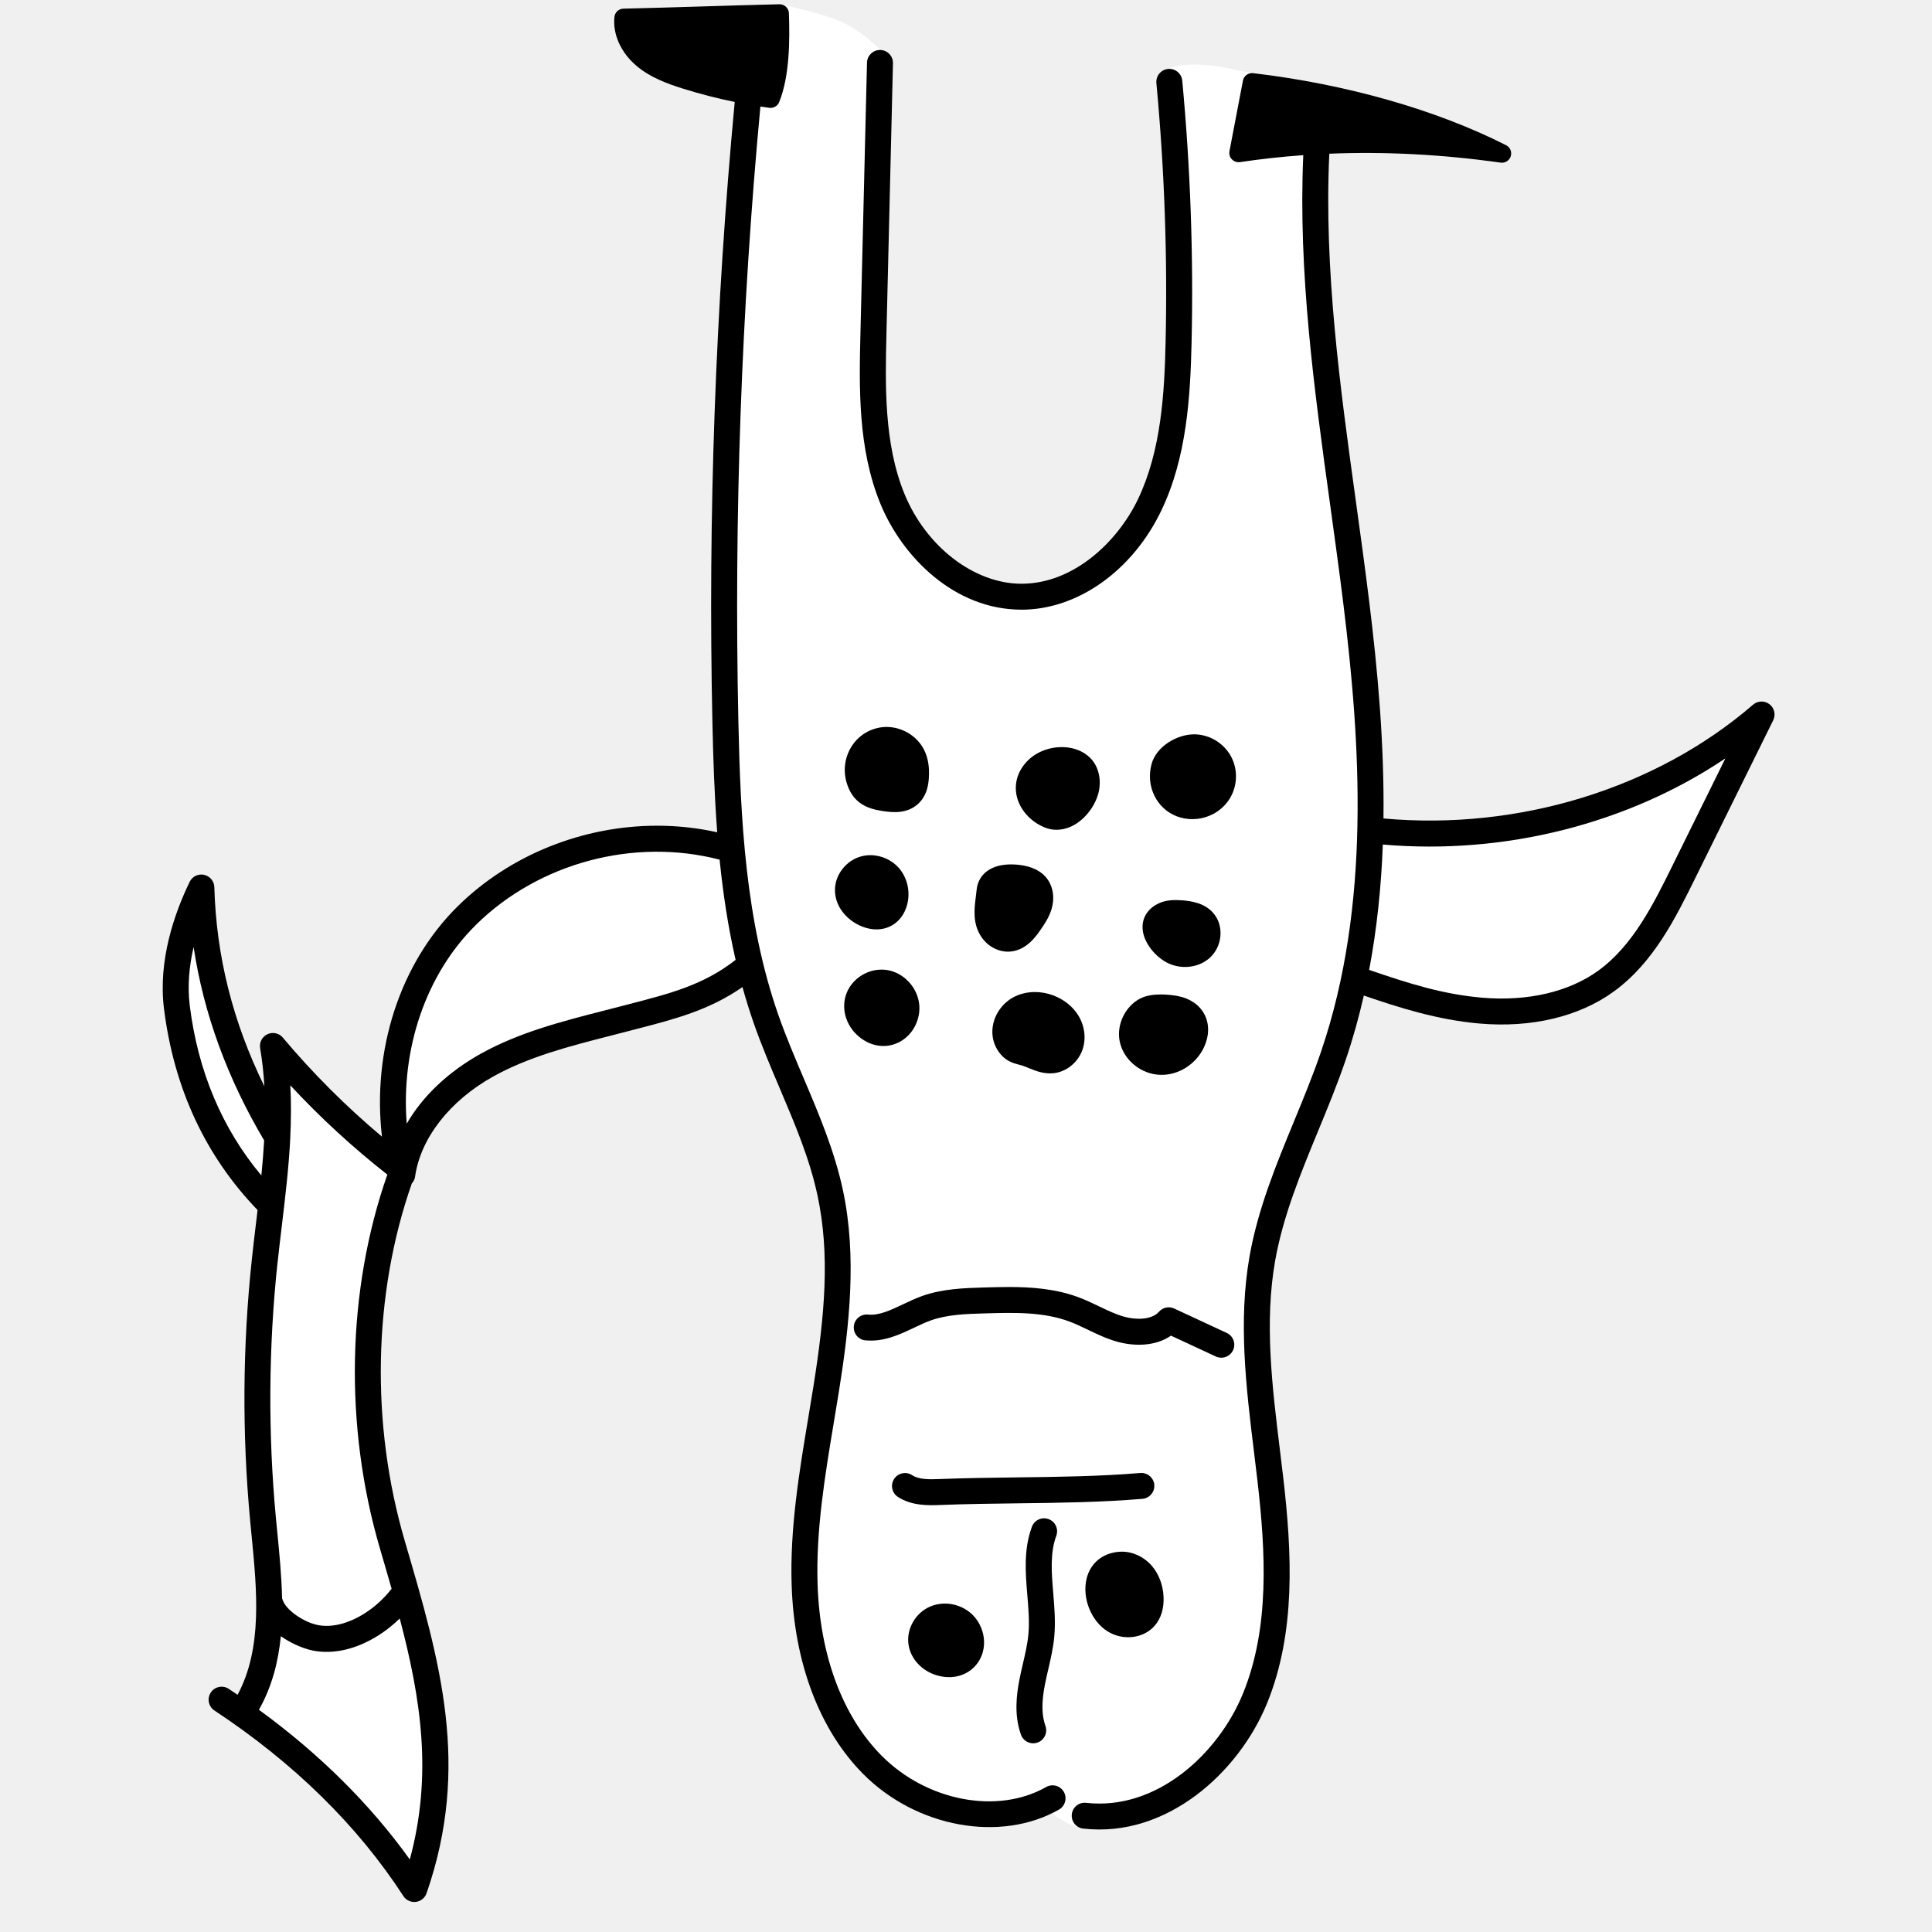
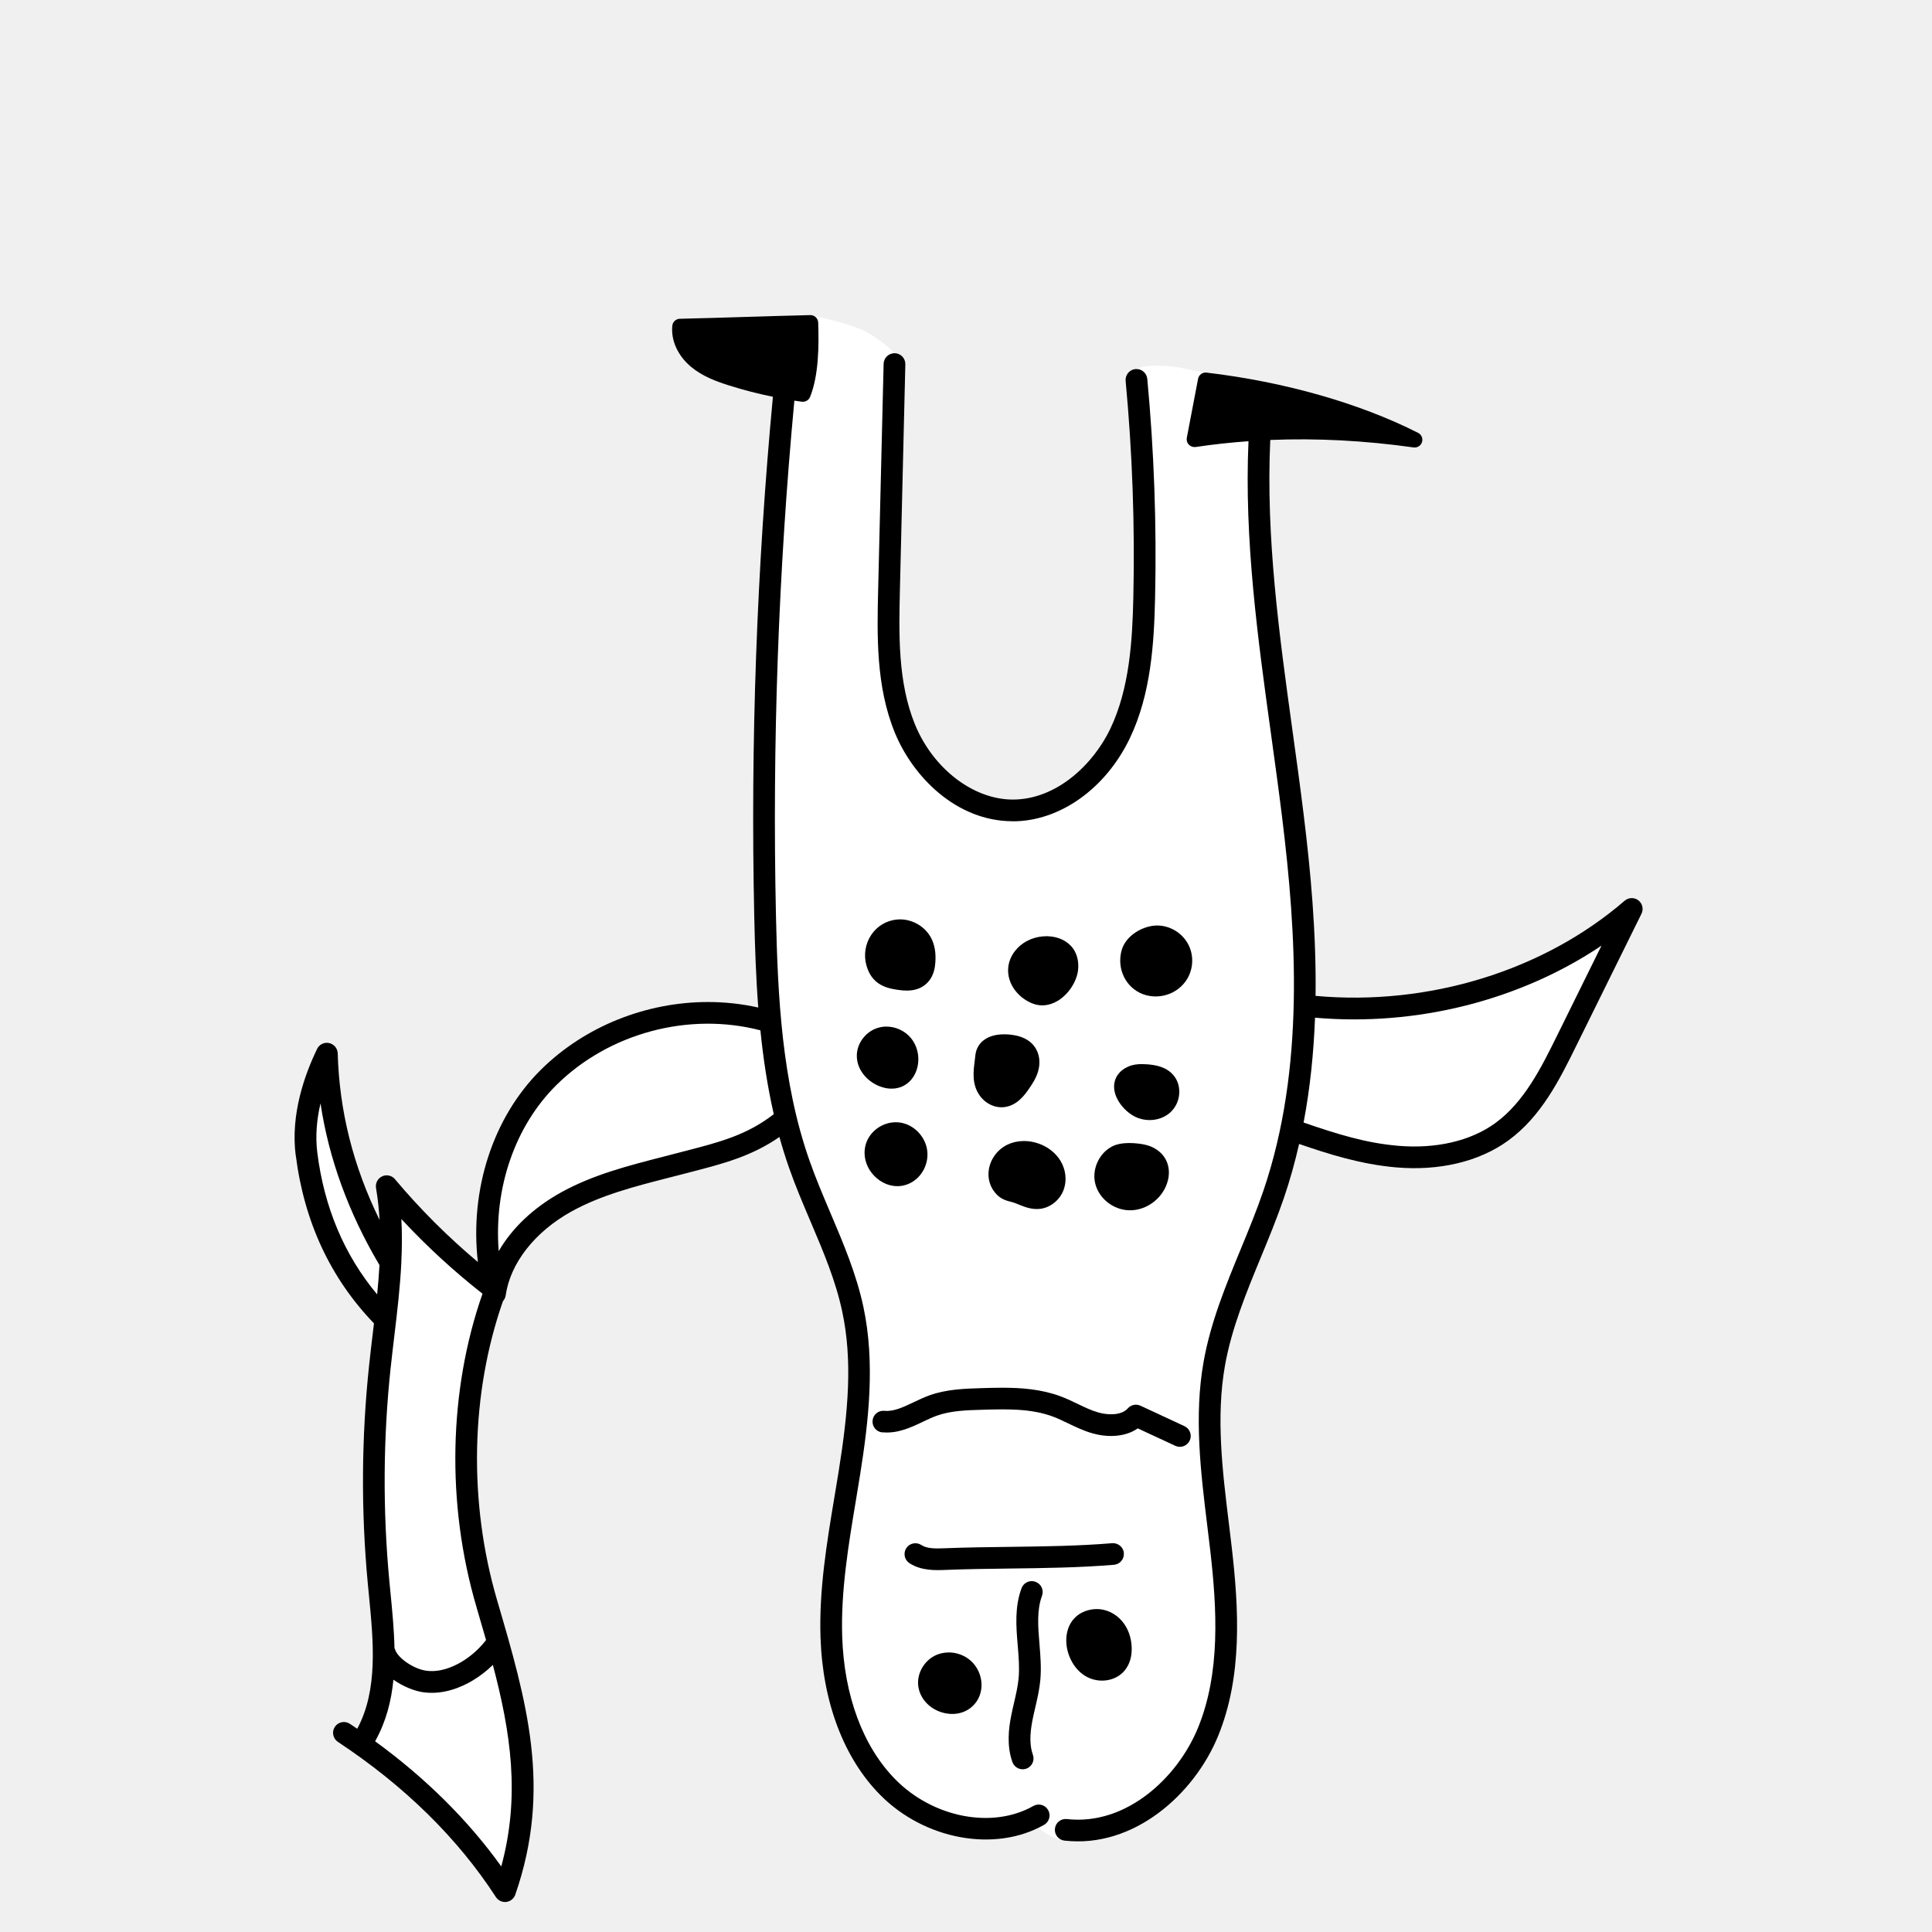
- <svg xmlns="http://www.w3.org/2000/svg" version="1.1" viewBox="0 0 595 595">
+ <svg xmlns="http://www.w3.org/2000/svg" id="Layer_1" version="1.1" viewBox="0 0 595 595">
  <defs>
    <style>
      .st0 {
        fill: #fff;
      }
    </style>
  </defs>
  <g id="white">
-     <path class="st0" d="M50.51,310.71c3.07,24.49,12.77,45.31,28.81,61.95-.15,1.23-.29,2.46-.44,3.7-.46,3.84-.92,7.68-1.33,11.55-2.85,26.67-3.02,53.74-.51,80.44.14,1.44.28,2.89.42,4.34,1.68,17.17,3.41,34.92-4.29,49.25-.9-.61-1.81-1.22-2.72-1.82-1.84-1.22-4.32-.71-5.54,1.13-1.22,1.84-.71,4.32,1.13,5.54,24.53,16.21,44.11,35.44,58.19,57.15.83,1.28,2.32,1.97,3.84,1.79,1.52-.18,2.79-1.22,3.3-2.66,13.6-39.2,4.2-71.29-6.69-108.44-10.59-36.12-9.78-76.1,2.15-110.17.53-.58.9-1.3,1.01-2.12,1.68-11.83,10.69-23.36,24.1-30.83,10.9-6.07,23.52-9.31,35.72-12.44,1.71-.44,3.42-.88,5.12-1.32l3.22-.84c11.93-3.08,22.4-5.8,32.66-12.92,1.05,3.81,2.23,7.59,3.54,11.34,2.36,6.72,5.17,13.33,7.89,19.73,4.77,11.23,9.28,21.83,11.7,33.22,3.84,18.04,2.25,36.58-1.31,58.87-.5,3.14-1.03,6.29-1.55,9.43-2.8,16.78-5.69,34.13-5.13,51.56.77,23.97,8.59,44.63,22.01,58.17,15.78,15.92,40.44,20.88,58.33,12.04,2.26,2.09,5.18,3.69,8.51,4.54.3.12.62.21.96.25.11.01.22.02.32.03,1.41.27,2.87.44,4.39.44,1.37,0,2.71-.13,4-.35,21.86-1.87,40.16-19.78,47.88-38.69,8.92-21.85,7.68-46.29,5-69.45-.34-2.96-.7-5.92-1.07-8.89-2.35-19.22-4.78-39.1-1.42-58.03,2.42-13.68,7.9-26.98,13.2-39.84,2.94-7.12,5.97-14.49,8.51-21.93,2.23-6.54,4.07-13.17,5.59-19.84,10.7,3.68,22.63,7.49,35.63,8.62,15.96,1.39,30.62-2.09,41.28-9.81,12.29-8.89,19.12-22.73,25.15-34.95l24.02-48.64c.84-1.71.37-3.77-1.14-4.93-.72-.56-1.58-.84-2.45-.84-.93,0-1.87.33-2.62.97-29.89,25.83-72.25,38.83-113.82,35.04.29-23.14-1.81-45.86-4.4-66.88-1.26-10.28-2.71-20.72-4.1-30.81-4.85-35.08-9.85-71.34-8.18-107.03,17.12-.7,34.77.21,52.76,2.75,1.38.2,2.7-.64,3.12-1.97.42-1.33-.19-2.77-1.43-3.4-20.5-10.39-46.55-18.02-73.76-21.66h0s-9.29-1.4-9.29-1.4c0,0-5.87-1.82-13.63-1.76-4.8.04-7.4,1.32-7.4,1.32-2.2.21-3.81,2.16-3.61,4.36,2.48,26.41,3.44,53.25,2.84,79.77-.35,15.55-1.33,33.4-8.52,48.41-6.2,12.94-19.7,26.01-35.87,26-14.52,0-29.33-11.36-36.01-27.62-6.38-15.54-5.94-33.69-5.56-49.7l2-82.97c.05-2.21-1.69-4.04-3.9-4.09,0,0-6.37-6.79-14.22-9.56-6.12-2.16-12.94-3.69-15.66-4.26-.35-.16-.74-.25-1.15-.25-.02,0-.04,0-.07,0-8.07.19-16.22.44-24.1.68-7.83.24-15.94.49-23.94.67-1.44.03-2.63,1.13-2.78,2.57-.55,5.42,2.05,11.1,6.95,15.18,4.12,3.43,9.18,5.32,14.02,6.84,5.27,1.66,10.65,3.05,16.08,4.15-5.94,63.26-8.26,127.51-6.87,191.01.24,11.12.61,22.49,1.48,33.91-6.09-1.36-12.29-2.03-18.5-2.03-22.61,0-45.16,8.81-61.39,24.79-17.86,17.59-26.43,44.42-23.36,70.97-11.02-9.26-21.26-19.47-30.52-30.49-.78-.93-1.91-1.43-3.06-1.43-.57,0-1.14.12-1.68.37-1.64.76-2.56,2.52-2.26,4.3.67,3.93,1.08,7.84,1.31,11.76-9.75-19.89-14.81-40.08-15.41-61.34-.05-1.84-1.36-3.41-3.16-3.8-.28-.06-.56-.09-.84-.09-1.51,0-2.92.85-3.6,2.25-4.64,9.58-9.78,24.13-7.91,39.08Z" />
+     <path class="st0" d="M91.08,355.75c2.57,20.48,10.68,37.89,24.09,51.81-.13,1.03-.24,2.06-.37,3.09-.38,3.21-.77,6.42-1.11,9.66-2.38,22.3-2.53,44.94-.43,67.27.12,1.2.23,2.42.35,3.63,1.4,14.36,2.85,29.2-3.59,41.19-.75-.51-1.51-1.02-2.27-1.52-1.54-1.02-3.61-.59-4.63.94s-.59,3.61.94,4.63c20.51,13.56,36.89,29.64,48.66,47.79.69,1.07,1.94,1.65,3.21,1.5,1.27-.15,2.33-1.02,2.76-2.22,11.37-32.78,3.51-59.62-5.59-90.68-8.86-30.21-8.18-63.64,1.8-92.13.44-.49.75-1.09.84-1.77,1.4-9.89,8.94-19.53,20.15-25.78,9.12-5.08,19.67-7.79,29.87-10.4,1.43-.37,2.86-.74,4.28-1.1l2.69-.7c9.98-2.58,18.73-4.85,27.31-10.8.88,3.19,1.86,6.35,2.96,9.48,1.97,5.62,4.32,11.15,6.6,16.5,3.99,9.39,7.76,18.26,9.78,27.78,3.21,15.09,1.88,30.59-1.1,49.23-.42,2.63-.86,5.26-1.3,7.89-2.34,14.03-4.76,28.54-4.29,43.12.64,20.05,7.18,37.32,18.41,48.65,13.2,13.31,33.82,17.46,48.78,10.07,1.89,1.75,4.33,3.09,7.12,3.8.25.1.52.18.8.21.09,0,.18.02.27.03,1.18.23,2.4.37,3.67.37,1.15,0,2.27-.11,3.35-.29,18.28-1.56,33.58-16.54,40.04-32.35,7.46-18.27,6.42-38.71,4.18-58.08-.28-2.48-.59-4.95-.89-7.43-1.97-16.07-4-32.7-1.19-48.53,2.02-11.44,6.61-22.56,11.04-33.32,2.46-5.95,4.99-12.12,7.12-18.34,1.86-5.47,3.4-11.01,4.67-16.59,8.95,3.08,18.92,6.26,29.8,7.21,13.35,1.16,25.61-1.75,34.52-8.2,10.28-7.43,15.99-19.01,21.03-29.23l20.09-40.68c.7-1.43.31-3.15-.95-4.12-.6-.47-1.32-.7-2.05-.7-.78,0-1.56.28-2.19.81-25,21.6-60.42,32.47-95.18,29.3.24-19.35-1.51-38.35-3.68-55.93-1.05-8.6-2.27-17.33-3.43-25.77-4.06-29.34-8.24-59.66-6.84-89.5,14.32-.59,29.08.18,44.12,2.3,1.15.17,2.26-.54,2.61-1.65.35-1.11-.16-2.32-1.2-2.84-17.14-8.69-38.93-15.07-61.68-18.11h0l-7.77-1.17s-4.91-1.52-11.4-1.47c-4.01.03-6.19,1.1-6.19,1.1-1.84.18-3.19,1.81-3.02,3.65,2.07,22.09,2.88,44.53,2.37,66.71-.29,13-1.11,27.93-7.12,40.48-5.18,10.82-16.47,21.75-30,21.74-12.14,0-24.53-9.5-30.11-23.1-5.34-13-4.97-28.17-4.65-41.56l1.67-69.38c.04-1.85-1.41-3.38-3.26-3.42,0,0-5.33-5.68-11.89-7.99-5.12-1.81-10.82-3.09-13.1-3.56-.29-.13-.62-.21-.96-.21h-.06c-6.75.16-13.56.37-20.15.57-6.55.2-13.33.41-20.02.56-1.2.03-2.2.94-2.32,2.15-.46,4.53,1.71,9.28,5.81,12.69,3.45,2.87,7.68,4.45,11.72,5.72,4.41,1.39,8.91,2.55,13.45,3.47-4.97,52.9-6.91,106.63-5.75,159.73.2,9.3.51,18.81,1.24,28.36-5.09-1.14-10.28-1.7-15.47-1.7-18.91,0-37.77,7.37-51.34,20.73-14.94,14.71-22.1,37.15-19.54,59.35-9.22-7.74-17.78-16.28-25.52-25.5-.65-.78-1.6-1.2-2.56-1.2-.48,0-.95.1-1.4.31-1.37.64-2.14,2.11-1.89,3.6.56,3.29.9,6.56,1.1,9.83-8.15-16.63-12.38-33.52-12.89-51.3-.04-1.54-1.14-2.85-2.64-3.18-.23-.05-.47-.08-.7-.08-1.26,0-2.44.71-3.01,1.88-3.88,8.01-8.18,20.18-6.61,32.68l.03.05Z" />
  </g>
  <g id="Black">
    <g>
-       <path d="M314.58,187.77h0c17.28,0,34.19-11.99,43.08-30.55,7.88-16.44,8.93-35.3,9.31-51.68.61-26.83-.36-53.98-2.87-80.7-.21-2.2-2.17-3.82-4.36-3.61-2.2.21-3.81,2.16-3.61,4.36,2.48,26.41,3.44,53.25,2.84,79.77-.35,15.55-1.33,33.4-8.52,48.41-6.2,12.94-19.7,26.01-35.87,26-14.52,0-29.33-11.36-36.01-27.62-6.38-15.54-5.94-33.69-5.56-49.7l2-82.97c.05-2.21-1.69-4.04-3.9-4.09-.03,0-.07,0-.1,0-2.16,0-3.94,1.73-4,3.9l-2.01,82.97c-.41,16.8-.87,35.84,6.16,52.93,6.66,16.21,22.67,32.57,43.41,32.57Z" />
-       <path d="M381.86,49.93c6.41-.96,12.91-1.67,19.51-2.14-1.6,36.16,3.41,72.51,8.28,107.69,1.39,10.07,2.83,20.47,4.09,30.7,5.25,42.68,8.54,92.41-6.89,137.68-2.46,7.21-5.44,14.46-8.33,21.47-5.46,13.25-11.11,26.96-13.68,41.49-3.56,20.11-1.06,40.59,1.36,60.4.36,2.95.72,5.89,1.06,8.83,2.55,22.1,3.78,45.33-4.46,65.51-7.59,18.59-26.62,36.11-48.29,33.66-2.2-.26-4.18,1.33-4.42,3.52-.25,2.19,1.33,4.18,3.52,4.42,25.62,2.91,47.87-17.21,56.6-38.58,8.92-21.85,7.68-46.29,5-69.45-.34-2.96-.7-5.92-1.07-8.89-2.35-19.22-4.78-39.1-1.42-58.03,2.42-13.68,7.9-26.98,13.2-39.84,2.94-7.12,5.97-14.49,8.51-21.93,2.23-6.54,4.07-13.17,5.59-19.84,10.7,3.68,22.63,7.49,35.63,8.62,15.96,1.39,30.62-2.09,41.28-9.81,12.29-8.89,19.12-22.73,25.15-34.95l24.02-48.64c.84-1.71.37-3.77-1.14-4.93-.72-.56-1.58-.84-2.45-.84-.93,0-1.87.33-2.62.97-29.89,25.83-72.25,38.83-113.82,35.04.29-23.14-1.81-45.86-4.4-66.88-1.26-10.28-2.71-20.72-4.1-30.81-4.85-35.08-9.85-71.34-8.18-107.03,17.12-.7,34.77.21,52.76,2.75,1.38.2,2.7-.64,3.12-1.97.42-1.33-.19-2.77-1.43-3.4-21.54-10.92-49.21-18.8-77.91-22.19-.11-.01-.23-.02-.34-.02-1.35,0-2.54.96-2.8,2.32l-4.15,21.73c-.17.91.1,1.85.75,2.51.64.67,1.57.99,2.48.85ZM425.87,260.09c37.49,3.29,75.6-6.43,105.5-26.53l-16.47,33.36c-5.62,11.38-11.99,24.28-22.67,32.01-9.1,6.59-21.85,9.54-35.9,8.32-11.71-1.02-21.95-4.17-34.67-8.55,2.43-12.81,3.72-25.75,4.21-38.61Z" />
-       <path d="M345.52,477.87c-.28,0-.56.01-.83.03-5.11.39-8.86,3.47-10.04,8.23-1.47,5.94,1.36,13.09,6.43,16.27,4.79,3.01,11.22,2.21,14.62-1.83,1.9-2.25,2.81-5.3,2.64-8.82-.17-3.62-1.44-6.98-3.57-9.47-2.4-2.8-5.81-4.41-9.26-4.41Z" />
-       <path d="M290.98,493.86c-1.58,0-3.16.31-4.62.95-4.37,1.93-7.15,6.7-6.61,11.34.59,5.1,4.9,9.3,10.5,10.2,5.13.83,9.76-1.49,11.82-5.9h0c2.09-4.5.8-10.22-3.06-13.61-2.23-1.95-5.14-2.99-8.02-2.99Z" />
-       <path d="M322.92,467.84c-.46-.17-.92-.25-1.38-.25-1.63,0-3.16,1-3.75,2.62-2.57,6.99-1.98,14.15-1.4,21.08.35,4.2.68,8.16.33,11.99-.27,2.97-.96,5.92-1.68,9.04-.39,1.67-.79,3.39-1.12,5.13-.83,4.29-1.68,10.69.51,16.79.75,2.08,3.04,3.15,5.12,2.41,2.08-.75,3.16-3.04,2.41-5.12-1.16-3.23-1.22-7.22-.19-12.56.31-1.6.67-3.17,1.06-4.84.75-3.25,1.54-6.61,1.86-10.12.41-4.53.04-9.03-.32-13.38-.53-6.34-1.02-12.33.94-17.66.76-2.07-.3-4.37-2.37-5.13Z" />
-       <path d="M355.5,457.3c-.17-2.09-1.92-3.67-3.98-3.67-.11,0-.22,0-.34.01-12.53,1.04-25.35,1.2-37.76,1.35-7.84.1-15.95.19-23.96.51-3.47.14-6.51.15-8.55-1.19-1.85-1.21-4.33-.69-5.54,1.15-1.21,1.85-.69,4.33,1.15,5.54,4.35,2.85,9.7,2.63,13.25,2.49,7.9-.32,15.95-.41,23.74-.51,12.54-.15,25.51-.31,38.32-1.38,2.2-.18,3.84-2.12,3.65-4.32Z" />
-       <path d="M266.52,412.78c5.61.57,10.58-1.79,14.96-3.87,1.77-.84,3.44-1.64,5.1-2.23,5.12-1.85,10.96-2.03,16.6-2.19,8.86-.26,18.02-.54,26.16,2.5,1.88.7,3.72,1.58,5.67,2.52,2.86,1.37,5.81,2.79,9.07,3.7,5.09,1.42,11.72,1.51,16.54-1.87l13.82,6.42c2.01.93,4.38.06,5.31-1.94.93-2,.06-4.38-1.94-5.31l-16.19-7.52c-1.61-.75-3.52-.35-4.69.99-2.2,2.5-6.97,2.57-10.71,1.53-2.59-.72-5.1-1.93-7.76-3.2-2.02-.97-4.11-1.97-6.33-2.8-6.98-2.6-14.38-3.15-21.42-3.15-2.65,0-5.26.08-7.77.15-5.98.18-12.75.38-19.08,2.67-2.02.73-3.95,1.65-5.81,2.53-3.77,1.79-7.33,3.49-10.71,3.14-2.2-.23-4.16,1.37-4.38,3.57-.23,2.2,1.37,4.16,3.57,4.38Z" />
-       <path d="M344.84,320.75c1.17,5.7,6.57,10.12,12.55,10.27,5.56.16,10.93-3.26,13.39-8.46,1.65-3.49,1.71-7.19.16-10.16-1.51-2.9-4.5-4.96-8.19-5.64-1.13-.21-3.1-.5-5.25-.5s-4.54.3-6.42,1.29c-4.61,2.42-7.29,8.1-6.24,13.2Z" />
-       <path d="M324.29,306.52c-1.82-.67-3.71-1-5.57-1-2.12,0-4.19.44-6.04,1.31-3.57,1.68-6.21,5.12-6.89,8.99-.62,3.51.45,6.96,2.94,9.47,1.69,1.71,3.67,2.22,5.11,2.6.27.07.55.14.82.22.64.2,1.35.49,2.1.8,2.1.86,4.71,1.93,7.76,1.6,0,0,0,0,0,0,3.91-.42,7.46-3.3,8.83-7.15,1.21-3.41.74-7.38-1.26-10.63-1.71-2.78-4.49-4.99-7.81-6.21Z" />
-       <path d="M265.29,319.85c4.13,2.97,9.13,3.06,13.05.22,3.25-2.35,5.12-6.5,4.77-10.58-.47-5.34-4.76-9.97-10-10.76-.55-.08-1.09-.12-1.63-.12-4.89,0-9.53,3.25-11,7.94-1.5,4.8.44,10.15,4.81,13.3Z" />
-       <path d="M267.65,286c5.07,1.03,9.52-1.4,11.34-6.19,1.55-4.06.81-8.82-1.86-12.13-2.22-2.74-5.63-4.31-9.06-4.31-.97,0-1.93.12-2.88.38-4.49,1.22-7.87,5.43-8.04,10-.23,6.28,5.15,11.15,10.49,12.23Z" />
-       <path d="M271.75,249.76c2.7.41,8.31,1.27,11.93-3.18,0,0,0,0,0,0,1.85-2.27,2.24-5.01,2.37-6.88.25-3.49-.24-6.39-1.51-8.87-2.16-4.22-6.76-6.95-11.5-6.95-.43,0-.86.02-1.29.07-3.74.4-7.11,2.42-9.24,5.55-2.24,3.3-2.92,7.41-1.85,11.28,1.86,6.71,6.64,8.31,11.08,8.98Z" />
-       <path d="M303.64,268.55c-1.67,1.38-2.66,3.29-2.87,5.52-.06.67-.15,1.36-.24,2.06-.47,3.67-1.06,8.23,1.64,12.32,2.07,3.14,5.65,4.95,9.13,4.59,4.91-.49,7.84-4.77,9.25-6.82,1.14-1.67,2.56-3.74,3.31-6.3.98-3.31.52-6.63-1.24-9.11-1.82-2.55-4.86-4.06-9.05-4.49-.68-.07-1.42-.11-2.19-.11-2.58,0-5.53.51-7.75,2.34Z" />
-       <path d="M372.65,294.91c3.8-3.5,4.34-9.69,1.17-13.52-2.67-3.23-6.7-3.9-9.92-4.13-.61-.04-1.24-.07-1.87-.07-1.66,0-3.38.21-5.06.97-3.25,1.46-5.11,4.15-5.1,7.38.01,4.7,4.21,9.47,8.1,11.2,4.31,1.92,9.4,1.18,12.67-1.82Z" />
-       <path d="M338.62,242.41c.3-2.9-.34-5.64-1.81-7.73-1.97-2.8-5.4-4.47-9.41-4.59-.15,0-.29,0-.44,0-4.11,0-8.1,1.65-10.73,4.45-2.84,3.03-3.95,6.78-3.12,10.58.92,4.19,4.22,7.92,8.63,9.71,2.99,1.22,6.31.89,9.35-.93,3.98-2.38,7.07-7.11,7.53-11.48h0Z" />
-       <path d="M354.65,235.31c-1.85,6.8,1.52,13.73,7.84,16.12,3.2,1.21,6.88,1.12,10.09-.25,2.3-.98,4.27-2.55,5.68-4.54,2.76-3.87,3.16-9.11,1.03-13.35-2.13-4.24-6.58-7.04-11.33-7.14-.07,0-.14,0-.21,0-5.16,0-11.6,3.63-13.1,9.15Z" />
-       <path d="M50.51,310.71c3.07,24.49,12.77,45.31,28.81,61.95-.15,1.23-.29,2.46-.44,3.7-.46,3.84-.92,7.68-1.33,11.55-2.85,26.67-3.02,53.74-.51,80.44.14,1.44.28,2.89.42,4.34,1.68,17.17,3.41,34.92-4.29,49.25-.9-.61-1.81-1.22-2.72-1.82-1.84-1.22-4.32-.71-5.54,1.13-1.22,1.84-.71,4.32,1.13,5.54,24.53,16.21,44.11,35.44,58.19,57.15.83,1.28,2.32,1.97,3.84,1.79,1.52-.18,2.79-1.22,3.3-2.66,13.6-39.2,4.2-71.29-6.69-108.44-10.59-36.12-9.78-76.1,2.15-110.17.53-.58.9-1.3,1.01-2.12,1.68-11.83,10.69-23.36,24.1-30.83,10.9-6.07,23.52-9.31,35.72-12.44,1.71-.44,3.42-.88,5.12-1.32l3.22-.84c11.93-3.08,22.4-5.8,32.66-12.92,1.05,3.81,2.23,7.59,3.54,11.34,2.36,6.72,5.17,13.33,7.89,19.73,4.77,11.23,9.28,21.83,11.7,33.22,3.84,18.04,2.25,36.58-1.31,58.87-.5,3.14-1.03,6.29-1.55,9.43-2.8,16.78-5.69,34.13-5.13,51.56.77,23.97,8.59,44.63,22.01,58.17,16.38,16.52,42.31,21.24,60.32,10.99,1.92-1.09,2.59-3.54,1.5-5.45-1.09-1.92-3.53-2.59-5.45-1.5-14.97,8.53-36.77,4.37-50.69-9.67-12-12.11-19-30.86-19.7-52.8-.53-16.64,2.3-33.59,5.03-49.98.53-3.16,1.06-6.33,1.56-9.49,3.2-20.05,5.57-41.41,1.23-61.8-2.58-12.14-7.45-23.6-12.16-34.68-2.67-6.28-5.43-12.78-7.7-19.25-10.21-29.11-11.7-60.64-12.35-90.44-1.37-62.97.91-126.69,6.78-189.43.92.14,1.84.28,2.76.4,1.29.17,2.54-.56,3.03-1.77,3.21-7.99,3.28-18.82,2.99-27.37-.05-1.54-1.32-2.76-2.85-2.76-.02,0-.04,0-.07,0-8.07.19-16.22.44-24.1.68-7.83.24-15.94.49-23.94.67-1.44.03-2.63,1.13-2.78,2.57-.55,5.42,2.05,11.1,6.95,15.18,4.12,3.43,9.18,5.32,14.02,6.84,5.27,1.66,10.65,3.05,16.08,4.15-5.94,63.26-8.26,127.51-6.87,191.01.24,11.12.61,22.49,1.48,33.91-6.09-1.36-12.29-2.03-18.5-2.03-22.61,0-45.16,8.81-61.39,24.79-17.86,17.59-26.43,44.42-23.36,70.97-11.02-9.26-21.26-19.47-30.52-30.49-.78-.93-1.91-1.43-3.06-1.43-.57,0-1.14.12-1.68.37-1.64.76-2.56,2.52-2.26,4.3.67,3.93,1.08,7.84,1.31,11.76-9.75-19.89-14.81-40.08-15.41-61.34-.05-1.84-1.36-3.41-3.16-3.8-.28-.06-.56-.09-.84-.09-1.51,0-2.92.85-3.6,2.25-4.64,9.58-9.78,24.13-7.91,39.08ZM146.6,284.8c19.39-19.1,48.71-26.89,75.02-20.05,1.04,10.33,2.59,20.66,4.93,30.87-9.86,7.68-19.9,10.28-32.56,13.56l-3.24.84c-1.69.44-3.39.88-5.08,1.31-12.7,3.26-25.83,6.63-37.63,13.2-10.08,5.62-17.9,13.09-22.78,21.53-1.83-23.11,5.91-46.05,21.35-61.26ZM85.5,388.75c.41-3.83.86-7.64,1.32-11.45,1.05-8.8,2.12-17.74,2.57-26.77,0-.07,0-.14,0-.22.26-5.33.31-10.68.02-16.06,9.22,9.93,19.22,19.13,29.88,27.49-12.48,35.63-13.34,77.41-2.29,115.13,1.23,4.2,2.44,8.33,3.6,12.42-2.48,3.21-5.6,5.99-9.08,8.06-3.15,1.87-7.97,3.95-13.04,3.22-4.58-.66-10.45-4.68-11.41-7.83-.05-.16-.13-.31-.2-.47-.14-6.77-.81-13.62-1.47-20.38-.14-1.44-.28-2.88-.42-4.31-2.46-26.18-2.29-52.7.5-78.84ZM86.49,503.9c3.55,2.51,7.68,4.14,10.85,4.6,7.37,1.06,14-1.73,18.26-4.27,2.71-1.61,5.24-3.57,7.51-5.78,6.54,24.79,10.15,48.17,3.1,74.21-12.24-17.06-27.81-32.51-46.47-46.1.04-.07.08-.14.12-.21,3.95-7.09,5.86-14.65,6.63-22.45ZM59.63,291.67c3.07,20.41,10.35,40.37,21.72,59.55-.2,3.58-.5,7.17-.86,10.79-12.09-14.47-19.51-32.02-22.05-52.31-.77-6.17-.14-12.34,1.19-18.04Z" />
+       <path d="M311.91,252.94h0c14.45,0,28.59-10.03,36.03-25.55,6.59-13.75,7.47-29.52,7.79-43.22.51-22.44-.3-45.14-2.4-67.49-.18-1.84-1.81-3.19-3.65-3.02-1.84.18-3.19,1.81-3.02,3.65,2.07,22.09,2.88,44.53,2.37,66.71-.29,13-1.11,27.93-7.12,40.48-5.18,10.82-16.47,21.75-30,21.74-12.14,0-24.53-9.5-30.11-23.1-5.34-13-4.97-28.17-4.65-41.56l1.67-69.38c.04-1.85-1.41-3.38-3.26-3.42h-.08c-1.81,0-3.29,1.45-3.35,3.26l-1.68,69.38c-.34,14.05-.73,29.97,5.15,44.26,5.57,13.56,18.96,27.24,36.3,27.24h0Z" />
+       <path d="M368.18,137.67c5.36-.8,10.8-1.4,16.32-1.79-1.34,30.24,2.85,60.64,6.92,90.06,1.16,8.42,2.37,17.12,3.42,25.67,4.39,35.69,7.14,77.28-5.76,115.14-2.06,6.03-4.55,12.09-6.97,17.95-4.57,11.08-9.29,22.55-11.44,34.7-2.98,16.82-.89,33.94,1.14,50.51.3,2.47.6,4.93.89,7.38,2.13,18.48,3.16,37.91-3.73,54.78-6.35,15.55-22.26,30.2-40.38,28.15-1.84-.22-3.5,1.11-3.7,2.94-.21,1.83,1.11,3.5,2.94,3.7,21.42,2.43,40.03-14.39,47.33-32.26,7.46-18.27,6.42-38.71,4.18-58.08-.28-2.48-.59-4.95-.89-7.43-1.97-16.07-4-32.7-1.19-48.53,2.02-11.44,6.61-22.56,11.04-33.32,2.46-5.95,4.99-12.12,7.12-18.34,1.86-5.47,3.4-11.01,4.67-16.59,8.95,3.08,18.92,6.26,29.8,7.21,13.35,1.16,25.61-1.75,34.52-8.2,10.28-7.43,15.99-19.01,21.03-29.23l20.09-40.68c.7-1.43.31-3.15-.95-4.12-.6-.47-1.32-.7-2.05-.7-.78,0-1.56.28-2.19.81-25,21.6-60.42,32.47-95.18,29.3.24-19.35-1.51-38.35-3.68-55.93-1.05-8.6-2.27-17.33-3.43-25.77-4.06-29.34-8.24-59.66-6.84-89.5,14.32-.59,29.08.18,44.12,2.3,1.15.17,2.26-.54,2.61-1.65.35-1.11-.16-2.32-1.2-2.84-18.01-9.13-41.15-15.72-65.15-18.56-.09,0-.19-.02-.28-.02-1.13,0-2.12.8-2.34,1.94l-3.47,18.17c-.14.76.08,1.55.63,2.1.54.56,1.31.83,2.07.71h0ZM404.98,313.42c31.35,2.75,63.22-5.38,88.23-22.19l-13.77,27.9c-4.7,9.52-10.03,20.3-18.96,26.77-7.61,5.51-18.27,7.98-30.02,6.96-9.79-.85-18.36-3.49-28.99-7.15,2.03-10.71,3.11-21.53,3.52-32.29h0Z" />
+       <path d="M337.79,495.54c-.23,0-.47,0-.69.03-4.27.33-7.41,2.9-8.4,6.88-1.23,4.97,1.14,10.95,5.38,13.61,4.01,2.52,9.38,1.85,12.23-1.53,1.59-1.88,2.35-4.43,2.21-7.38-.14-3.03-1.2-5.84-2.99-7.92-2.01-2.34-4.86-3.69-7.74-3.69h0Z" />
+       <path d="M292.18,508.91c-1.32,0-2.64.26-3.86.79-3.65,1.61-5.98,5.6-5.53,9.48.49,4.26,4.1,7.78,8.78,8.53,4.29.69,8.16-1.25,9.88-4.93h0c1.75-3.76.67-8.55-2.56-11.38-1.86-1.63-4.3-2.5-6.71-2.5h0Z" />
+       <path d="M318.89,487.15c-.38-.14-.77-.21-1.15-.21-1.36,0-2.64.84-3.14,2.19-2.15,5.85-1.66,11.83-1.17,17.63.29,3.51.57,6.82.28,10.03-.23,2.48-.8,4.95-1.4,7.56-.33,1.4-.66,2.83-.94,4.29-.69,3.59-1.4,8.94.43,14.04.63,1.74,2.54,2.63,4.28,2.02,1.74-.63,2.64-2.54,2.02-4.28-.97-2.7-1.02-6.04-.16-10.5.26-1.34.56-2.65.89-4.05.63-2.72,1.29-5.53,1.56-8.46.34-3.79.03-7.55-.27-11.19-.44-5.3-.85-10.31.79-14.77.64-1.73-.25-3.65-1.98-4.29h-.02Z" />
+       <path d="M346.13,478.33c-.14-1.75-1.61-3.07-3.33-3.07-.09,0-.18,0-.28,0-10.48.87-21.2,1-31.58,1.13-6.56.08-13.34.16-20.04.43-2.9.12-5.44.13-7.15-1-1.55-1.01-3.62-.58-4.63.96-1.01,1.55-.58,3.62.96,4.63,3.64,2.38,8.11,2.2,11.08,2.08,6.61-.27,13.34-.34,19.85-.43,10.49-.13,21.33-.26,32.05-1.15,1.84-.15,3.21-1.77,3.05-3.61l.02.02Z" />
+       <path d="M271.72,441.1c4.69.48,8.85-1.5,12.51-3.24,1.48-.7,2.88-1.37,4.26-1.86,4.28-1.55,9.17-1.7,13.88-1.83,7.41-.22,15.07-.45,21.88,2.09,1.57.59,3.11,1.32,4.74,2.11,2.39,1.15,4.86,2.33,7.58,3.09,4.26,1.19,9.8,1.26,13.83-1.56l11.56,5.37c1.68.78,3.66.05,4.44-1.62s.05-3.66-1.62-4.44l-13.54-6.29c-1.35-.63-2.94-.29-3.92.83-1.84,2.09-5.83,2.15-8.96,1.28-2.17-.6-4.26-1.61-6.49-2.68-1.69-.81-3.44-1.65-5.29-2.34-5.84-2.17-12.03-2.63-17.91-2.63-2.22,0-4.4.07-6.5.13-5,.15-10.66.32-15.96,2.23-1.69.61-3.3,1.38-4.86,2.12-3.15,1.5-6.13,2.92-8.96,2.63-1.84-.19-3.48,1.15-3.66,2.99-.19,1.84,1.15,3.48,2.99,3.66v-.02Z" />
+       <path d="M337.22,364.14c.98,4.77,5.49,8.46,10.5,8.59,4.65.13,9.14-2.73,11.2-7.07,1.38-2.92,1.43-6.01.13-8.5-1.26-2.43-3.76-4.15-6.85-4.72-.94-.18-2.59-.42-4.39-.42s-3.8.25-5.37,1.08c-3.86,2.02-6.1,6.77-5.22,11.04Z" />
+       <path d="M320.03,352.24c-1.52-.56-3.1-.84-4.66-.84-1.77,0-3.5.37-5.05,1.1-2.99,1.4-5.19,4.28-5.76,7.52-.52,2.94.38,5.82,2.46,7.92,1.41,1.43,3.07,1.86,4.27,2.17.23.06.46.12.69.18.54.17,1.13.41,1.76.67,1.76.72,3.94,1.61,6.49,1.34h0c3.27-.35,6.24-2.76,7.38-5.98,1.01-2.85.62-6.17-1.05-8.89-1.43-2.32-3.75-4.17-6.53-5.19h0Z" />
+       <path d="M270.7,363.39c3.45,2.48,7.64,2.56,10.91.18,2.72-1.97,4.28-5.44,3.99-8.85-.39-4.47-3.98-8.34-8.36-9-.46-.07-.91-.1-1.36-.1-4.09,0-7.97,2.72-9.2,6.64-1.25,4.01.37,8.49,4.02,11.12h0Z" />
+       <path d="M272.67,335.08c4.24.86,7.96-1.17,9.48-5.18,1.3-3.4.68-7.38-1.56-10.14-1.86-2.29-4.71-3.6-7.58-3.6-.81,0-1.61.1-2.41.32-3.75,1.02-6.58,4.54-6.72,8.36-.19,5.25,4.31,9.32,8.77,10.23v.02Z" />
+       <path d="M276.1,304.78c2.26.34,6.95,1.06,9.98-2.66h0c1.55-1.9,1.87-4.19,1.98-5.75.21-2.92-.2-5.34-1.26-7.42-1.81-3.53-5.65-5.81-9.62-5.81-.36,0-.72.02-1.08.06-3.13.33-5.95,2.02-7.73,4.64-1.87,2.76-2.44,6.2-1.55,9.43,1.56,5.61,5.55,6.95,9.27,7.51h0Z" />
+       <path d="M302.77,320.49c-1.4,1.15-2.22,2.75-2.4,4.62-.05.56-.13,1.14-.2,1.72-.39,3.07-.89,6.88,1.37,10.3,1.73,2.63,4.72,4.14,7.64,3.84,4.11-.41,6.56-3.99,7.74-5.7.95-1.4,2.14-3.13,2.77-5.27.82-2.77.43-5.54-1.04-7.62-1.52-2.13-4.06-3.4-7.57-3.75-.57-.06-1.19-.09-1.83-.09-2.16,0-4.62.43-6.48,1.96h0Z" />
+       <path d="M360.48,342.53c3.18-2.93,3.63-8.1.98-11.31-2.23-2.7-5.6-3.26-8.3-3.45-.51-.03-1.04-.06-1.56-.06-1.39,0-2.83.18-4.23.81-2.72,1.22-4.27,3.47-4.26,6.17,0,3.93,3.52,7.92,6.77,9.37,3.6,1.61,7.86.99,10.6-1.52h0Z" />
+       <path d="M332.02,298.63c.25-2.43-.28-4.72-1.51-6.46-1.65-2.34-4.52-3.74-7.87-3.84h-.37c-3.44,0-6.77,1.38-8.97,3.72-2.37,2.53-3.3,5.67-2.61,8.85.77,3.5,3.53,6.62,7.22,8.12,2.5,1.02,5.28.74,7.82-.78,3.33-1.99,5.91-5.95,6.3-9.6h0Z" />
+       <path d="M345.42,292.69c-1.55,5.69,1.27,11.48,6.56,13.48,2.68,1.01,5.75.94,8.44-.21,1.92-.82,3.57-2.13,4.75-3.8,2.31-3.24,2.64-7.62.86-11.16s-5.5-5.89-9.47-5.97h-.18c-4.32,0-9.7,3.04-10.95,7.65h0Z" />
+       <path d="M91.08,355.75c2.57,20.48,10.68,37.89,24.09,51.81-.13,1.03-.24,2.06-.37,3.09-.38,3.21-.77,6.42-1.11,9.66-2.38,22.3-2.53,44.94-.43,67.27.12,1.2.23,2.42.35,3.63,1.4,14.36,2.85,29.2-3.59,41.19-.75-.51-1.51-1.02-2.27-1.52-1.54-1.02-3.61-.59-4.63.94s-.59,3.61.94,4.63c20.51,13.56,36.89,29.64,48.66,47.79.69,1.07,1.94,1.65,3.21,1.5,1.27-.15,2.33-1.02,2.76-2.22,11.37-32.78,3.51-59.62-5.59-90.68-8.86-30.21-8.18-63.64,1.8-92.13.44-.49.75-1.09.84-1.77,1.4-9.89,8.94-19.53,20.15-25.78,9.12-5.08,19.67-7.79,29.87-10.4,1.43-.37,2.86-.74,4.28-1.1l2.69-.7c9.98-2.58,18.73-4.85,27.31-10.8.88,3.19,1.86,6.35,2.96,9.48,1.97,5.62,4.32,11.15,6.6,16.5,3.99,9.39,7.76,18.26,9.78,27.78,3.21,15.09,1.88,30.59-1.1,49.23-.42,2.63-.86,5.26-1.3,7.89-2.34,14.03-4.76,28.54-4.29,43.12.64,20.05,7.18,37.32,18.41,48.65,13.7,13.82,35.38,17.76,50.44,9.19,1.61-.91,2.17-2.96,1.25-4.56-.91-1.61-2.95-2.17-4.56-1.25-12.52,7.13-30.75,3.65-42.39-8.09-10.04-10.13-15.89-25.81-16.47-44.15-.44-13.92,1.92-28.09,4.21-41.8.44-2.64.89-5.29,1.3-7.94,2.68-16.77,4.66-34.63,1.03-51.68-2.16-10.15-6.23-19.74-10.17-29-2.23-5.25-4.54-10.69-6.44-16.1-8.54-24.34-9.78-50.71-10.33-75.63-1.15-52.66.76-105.95,5.67-158.41.77.12,1.54.23,2.31.33,1.08.14,2.12-.47,2.53-1.48,2.68-6.68,2.74-15.74,2.5-22.89-.04-1.29-1.1-2.31-2.38-2.31h-.06c-6.75.16-13.56.37-20.15.57-6.55.2-13.33.41-20.02.56-1.2.03-2.2.94-2.32,2.15-.46,4.53,1.71,9.28,5.81,12.69,3.45,2.87,7.68,4.45,11.72,5.72,4.41,1.39,8.91,2.55,13.45,3.47-4.97,52.9-6.91,106.63-5.75,159.73.2,9.3.51,18.81,1.24,28.36-5.09-1.14-10.28-1.7-15.47-1.7-18.91,0-37.77,7.37-51.34,20.73-14.94,14.71-22.1,37.15-19.54,59.35-9.22-7.74-17.78-16.28-25.52-25.5-.65-.78-1.6-1.2-2.56-1.2-.48,0-.95.1-1.4.31-1.37.64-2.14,2.11-1.89,3.6.56,3.29.9,6.56,1.1,9.83-8.15-16.63-12.38-33.52-12.89-51.3-.04-1.54-1.14-2.85-2.64-3.18-.23-.05-.47-.08-.7-.08-1.26,0-2.44.71-3.01,1.88-3.88,8.01-8.18,20.18-6.61,32.68v.04ZM171.44,334.08c16.22-15.97,40.73-22.49,62.74-16.77.87,8.64,2.17,17.28,4.12,25.82-8.25,6.42-16.64,8.6-27.23,11.34l-2.71.7c-1.41.37-2.83.74-4.25,1.1-10.62,2.73-21.6,5.54-31.47,11.04-8.43,4.7-14.97,10.95-19.05,18-1.53-19.33,4.94-38.51,17.85-51.23h0ZM120.34,421.01c.34-3.2.72-6.39,1.1-9.58.88-7.36,1.77-14.84,2.15-22.39v-.18c.22-4.46.26-8.93.02-13.43,7.71,8.3,16.07,16,24.99,22.99-10.44,29.8-11.16,64.73-1.92,96.28,1.03,3.51,2.04,6.97,3.01,10.39-2.07,2.68-4.68,5.01-7.59,6.74-2.63,1.56-6.66,3.3-10.9,2.69-3.83-.55-8.74-3.91-9.54-6.55-.04-.13-.11-.26-.17-.39-.12-5.66-.68-11.39-1.23-17.04-.12-1.2-.23-2.41-.35-3.6-2.06-21.89-1.92-44.07.42-65.93h.02ZM121.17,517.3c2.97,2.1,6.42,3.46,9.07,3.85,6.16.89,11.71-1.45,15.27-3.57,2.27-1.35,4.38-2.99,6.28-4.83,5.47,20.73,8.49,40.28,2.59,62.06-10.24-14.27-23.26-27.19-38.86-38.55l.1-.18c3.3-5.93,4.9-12.25,5.54-18.77h0ZM98.71,339.82c2.57,17.07,8.66,33.76,18.16,49.8-.17,2.99-.42,6-.72,9.02-10.11-12.1-16.32-26.78-18.44-43.74-.64-5.16-.12-10.32,1-15.09h0Z" />
    </g>
  </g>
</svg>
